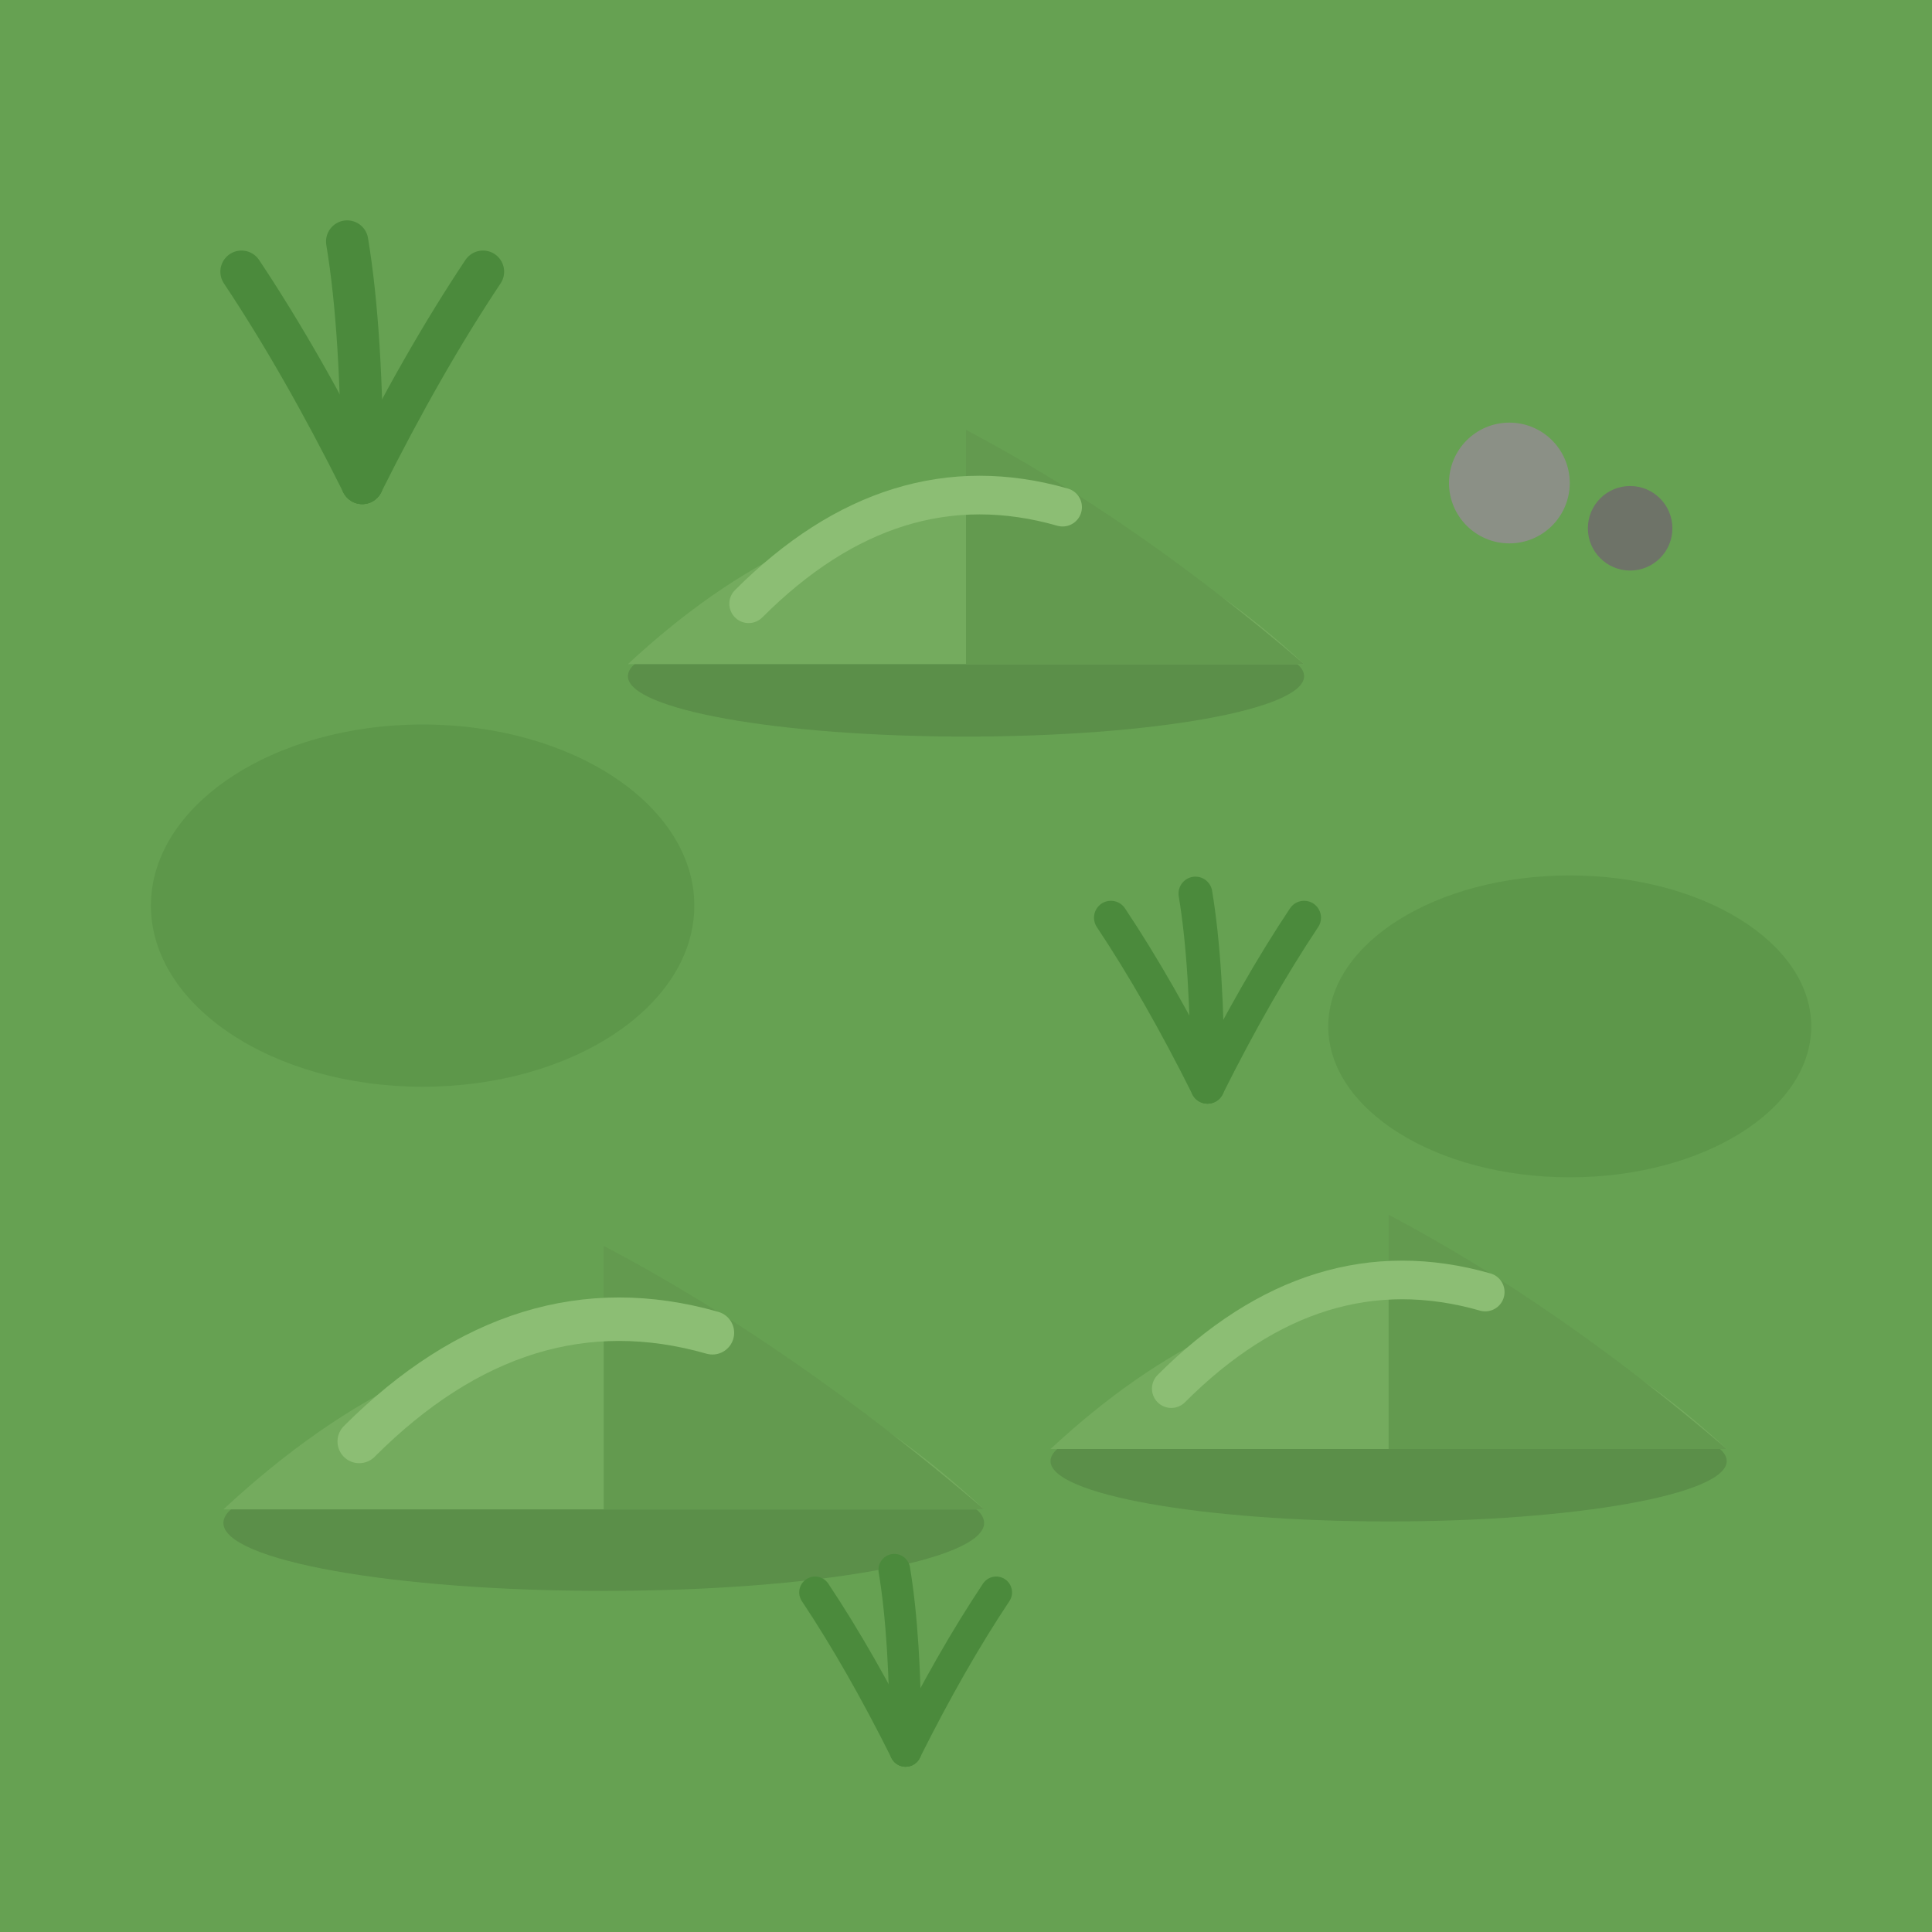
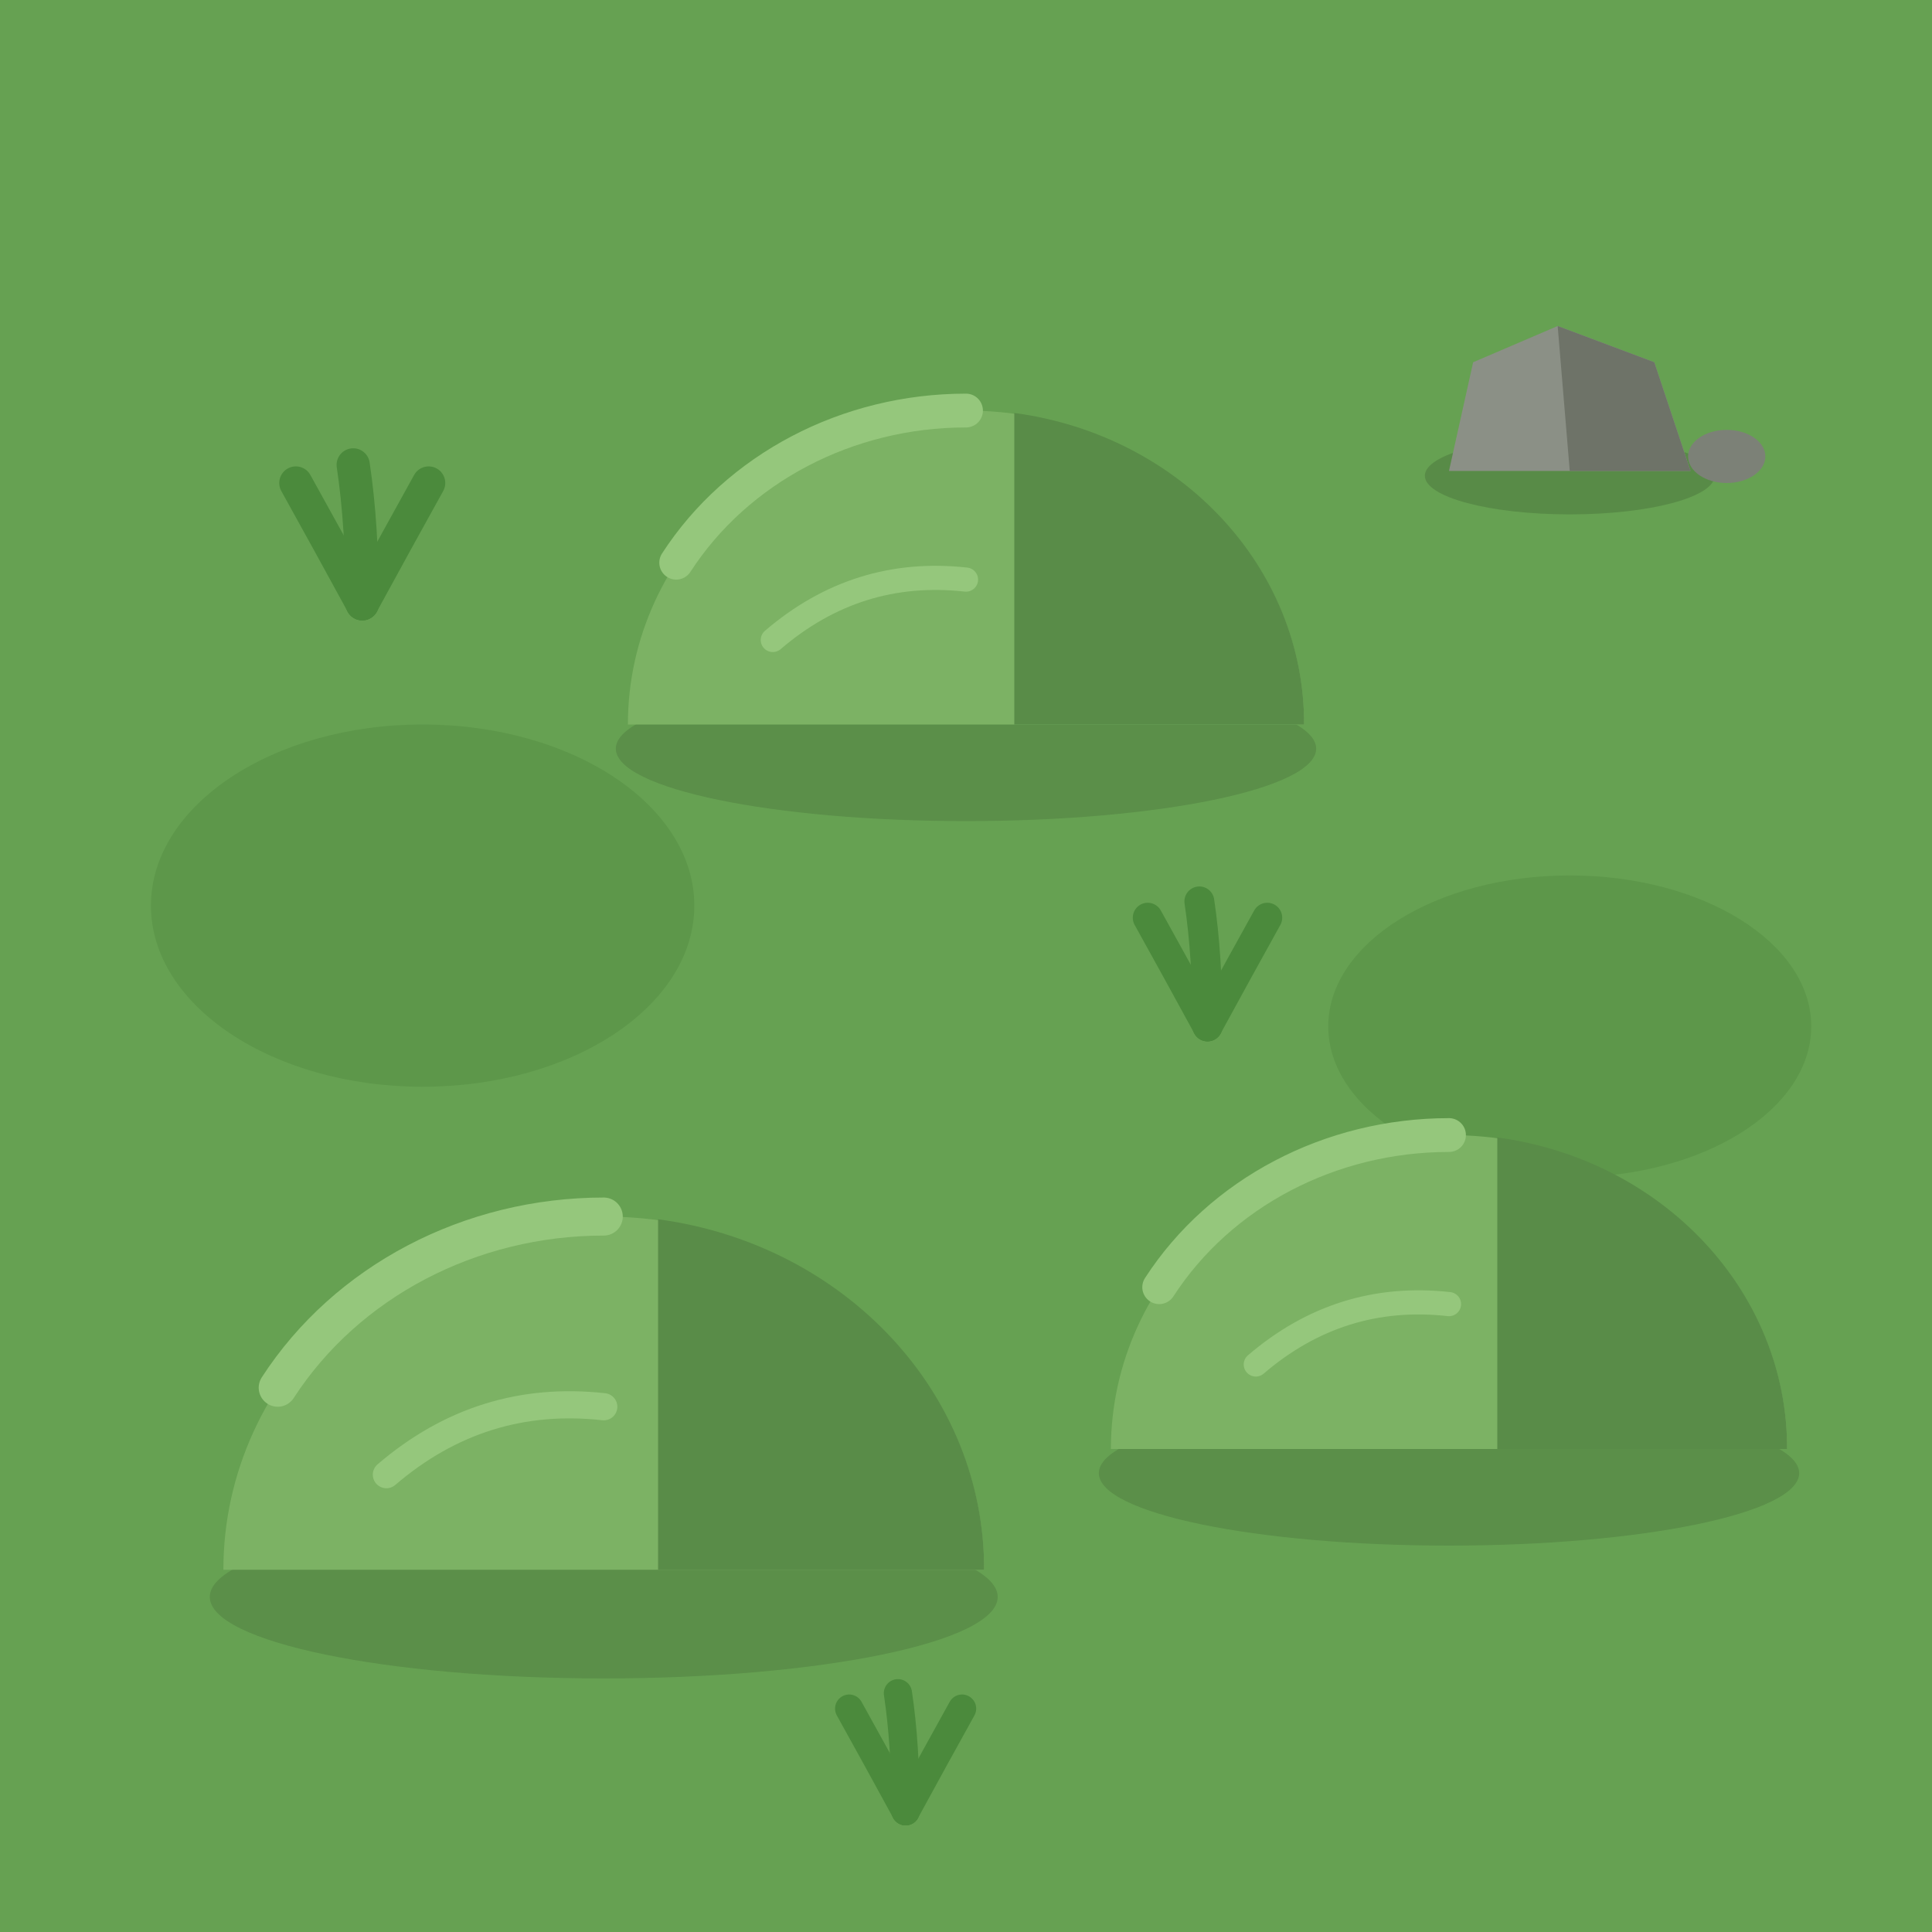
<svg xmlns="http://www.w3.org/2000/svg" viewBox="0 0 64 64">
  <defs>
    <g id="hl">
-       <ellipse cx="0" cy="0.5" rx="14" ry="2.5" fill="#4f7d3f" opacity="0.5" />
-       <path d="M-14 0 Q0 -13 14 0 Z" fill="#74ab5e" />
-       <path d="M0 -9.7 Q7 -6 14 0 L0 0 Z" fill="#639a4f" />
-       <path d="M-9 -2.5 Q-3 -8.5 4 -6.5" stroke="#8cbe74" stroke-width="1.6" fill="none" stroke-linecap="round" />
+       <ellipse cx="0" cy="1" rx="14.5" ry="3" fill="#4f7d3f" opacity="0.5" />
+       <path d="M-14 0 A14 13 0 0 1 14 0 Z" fill="#7cb264" />
+       <path d="M2 -12.9 A14 13 0 0 1 14 0 L2 0 Z" fill="#598c48" />
+       <path d="M-12 -6.7 A14 13 0 0 1 0 -13" stroke="#95c77c" stroke-width="1.4" fill="none" stroke-linecap="round" />
+       <path d="M-8 -3.5 Q-4.5 -6.5 0 -6" stroke="#95c77c" stroke-width="1" fill="none" stroke-linecap="round" />
    </g>
-     <g id="t" fill="none" stroke-linecap="round">
-       <path d="M0 0 Q-2 -4 -4 -7" stroke="#4b8a3c" stroke-width="1.4" />
-       <path d="M0 0 Q0 -5 -0.5 -8" stroke="#4b8a3c" stroke-width="1.4" />
-       <path d="M0 0 Q2 -4 4 -7" stroke="#4b8a3c" stroke-width="1.4" />
+     <g id="t" fill="none" stroke-linecap="round" stroke="#4b8a3c" stroke-width="1.1">
+       <path d="M0 0 Q-1.2 -2.2 -2.2 -4" />
+       <path d="M0 0 Q0 -2.6 -0.3 -4.6" />
+       <path d="M0 0 Q1.2 -2.2 2.2 -4" />
+     </g>
+     <g id="bd">
+       <ellipse cx="0" cy="2.2" rx="6" ry="1.6" fill="#4f7d3f" opacity="0.6" />
+       <path d="M-5 2 L-4 -2.5 L-0.5 -4 L3.5 -2.5 L5 2 Z" fill="#8b9086" />
+       <path d="M-0.5 -4 L3.5 -2.5 L5 2 L0 2 Z" fill="#6e7368" />
+       <ellipse cx="6.5" cy="1.4" rx="1.6" ry="1.1" fill="#7c8177" />
    </g>
  </defs>
  <rect width="64" height="64" fill="#66a152" />
  <g fill="#5d974a">
    <ellipse cx="14" cy="30" rx="9" ry="6" />
    <ellipse cx="52" cy="34" rx="8" ry="5" />
  </g>
-   <use href="#hl" transform="translate(32 22) scale(0.8)" />
-   <use href="#hl" transform="translate(20 50) scale(0.9)" />
-   <use href="#hl" transform="translate(46 48) scale(0.8)" />
-   <circle cx="50" cy="16" r="2" fill="#8b9086" />
-   <circle cx="54" cy="17.5" r="1.4" fill="#6e7368" />
-   <use href="#t" transform="translate(12 16)" />
-   <use href="#t" transform="translate(40 36) scale(0.8)" />
-   <use href="#t" transform="translate(30 58) scale(0.75)" />
+   <use href="#bd" transform="translate(52 14) scale(0.8)" />
+   <use href="#t" transform="translate(12 20)" />
+   <use href="#hl" transform="translate(32 24) scale(0.8)" />
+   <use href="#t" transform="translate(40 34) scale(0.9)" />
+   <use href="#hl" transform="translate(48 48) scale(0.8)" />
+   <use href="#hl" transform="translate(20 52) scale(0.9)" />
+   <use href="#t" transform="translate(30 60) scale(0.85)" />
</svg>
